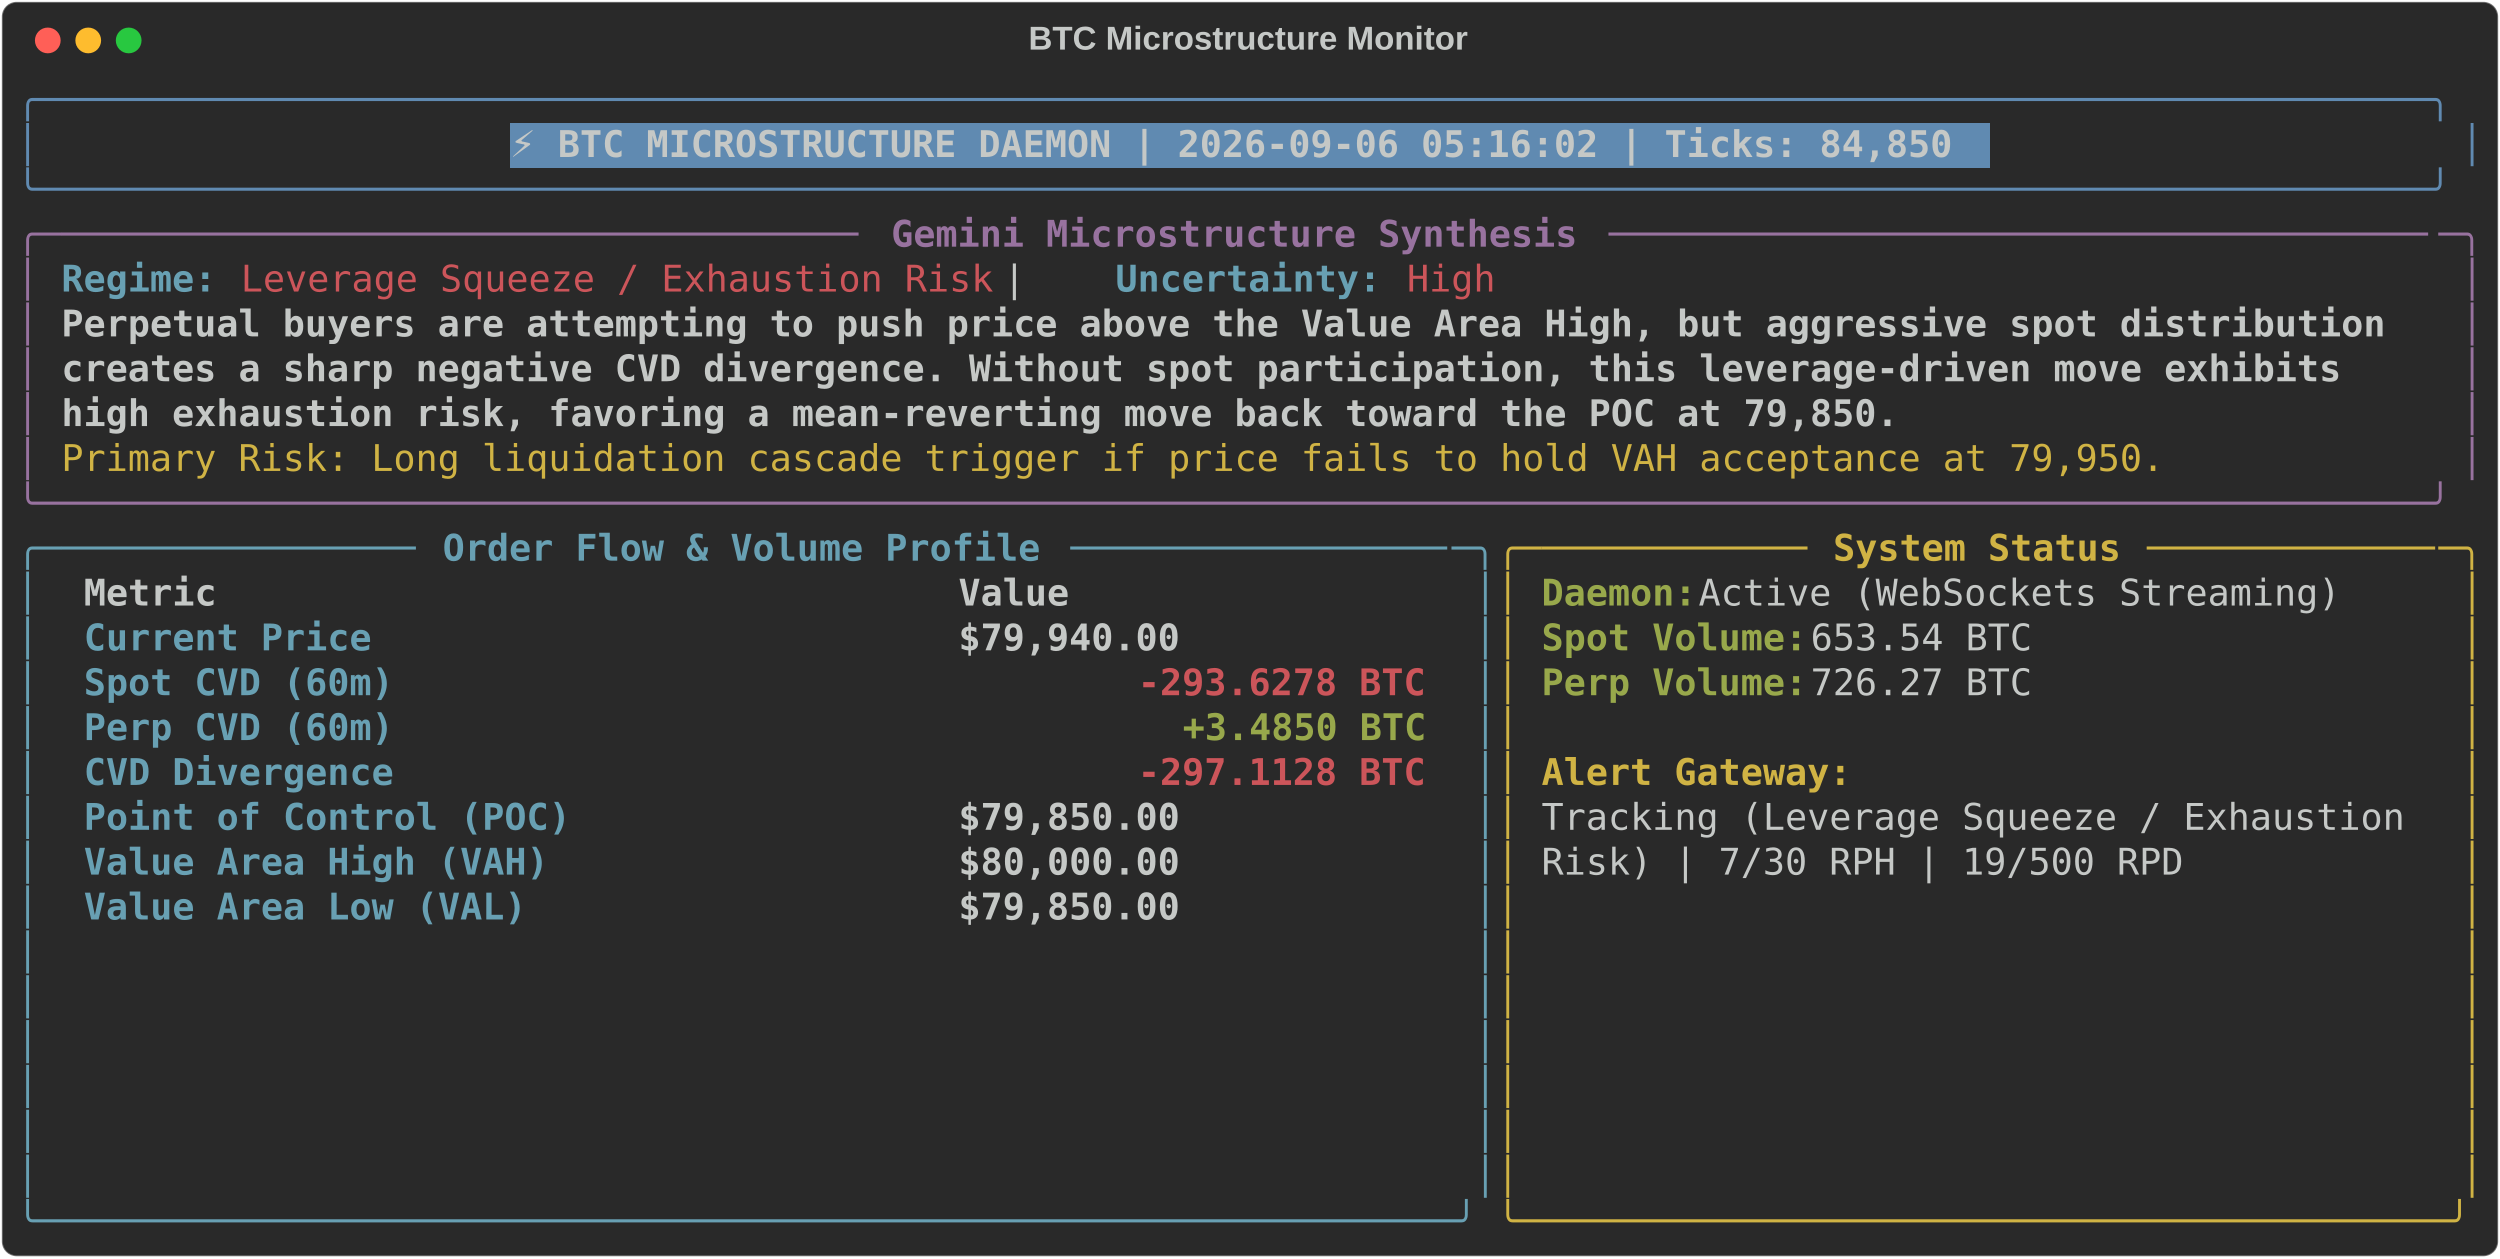
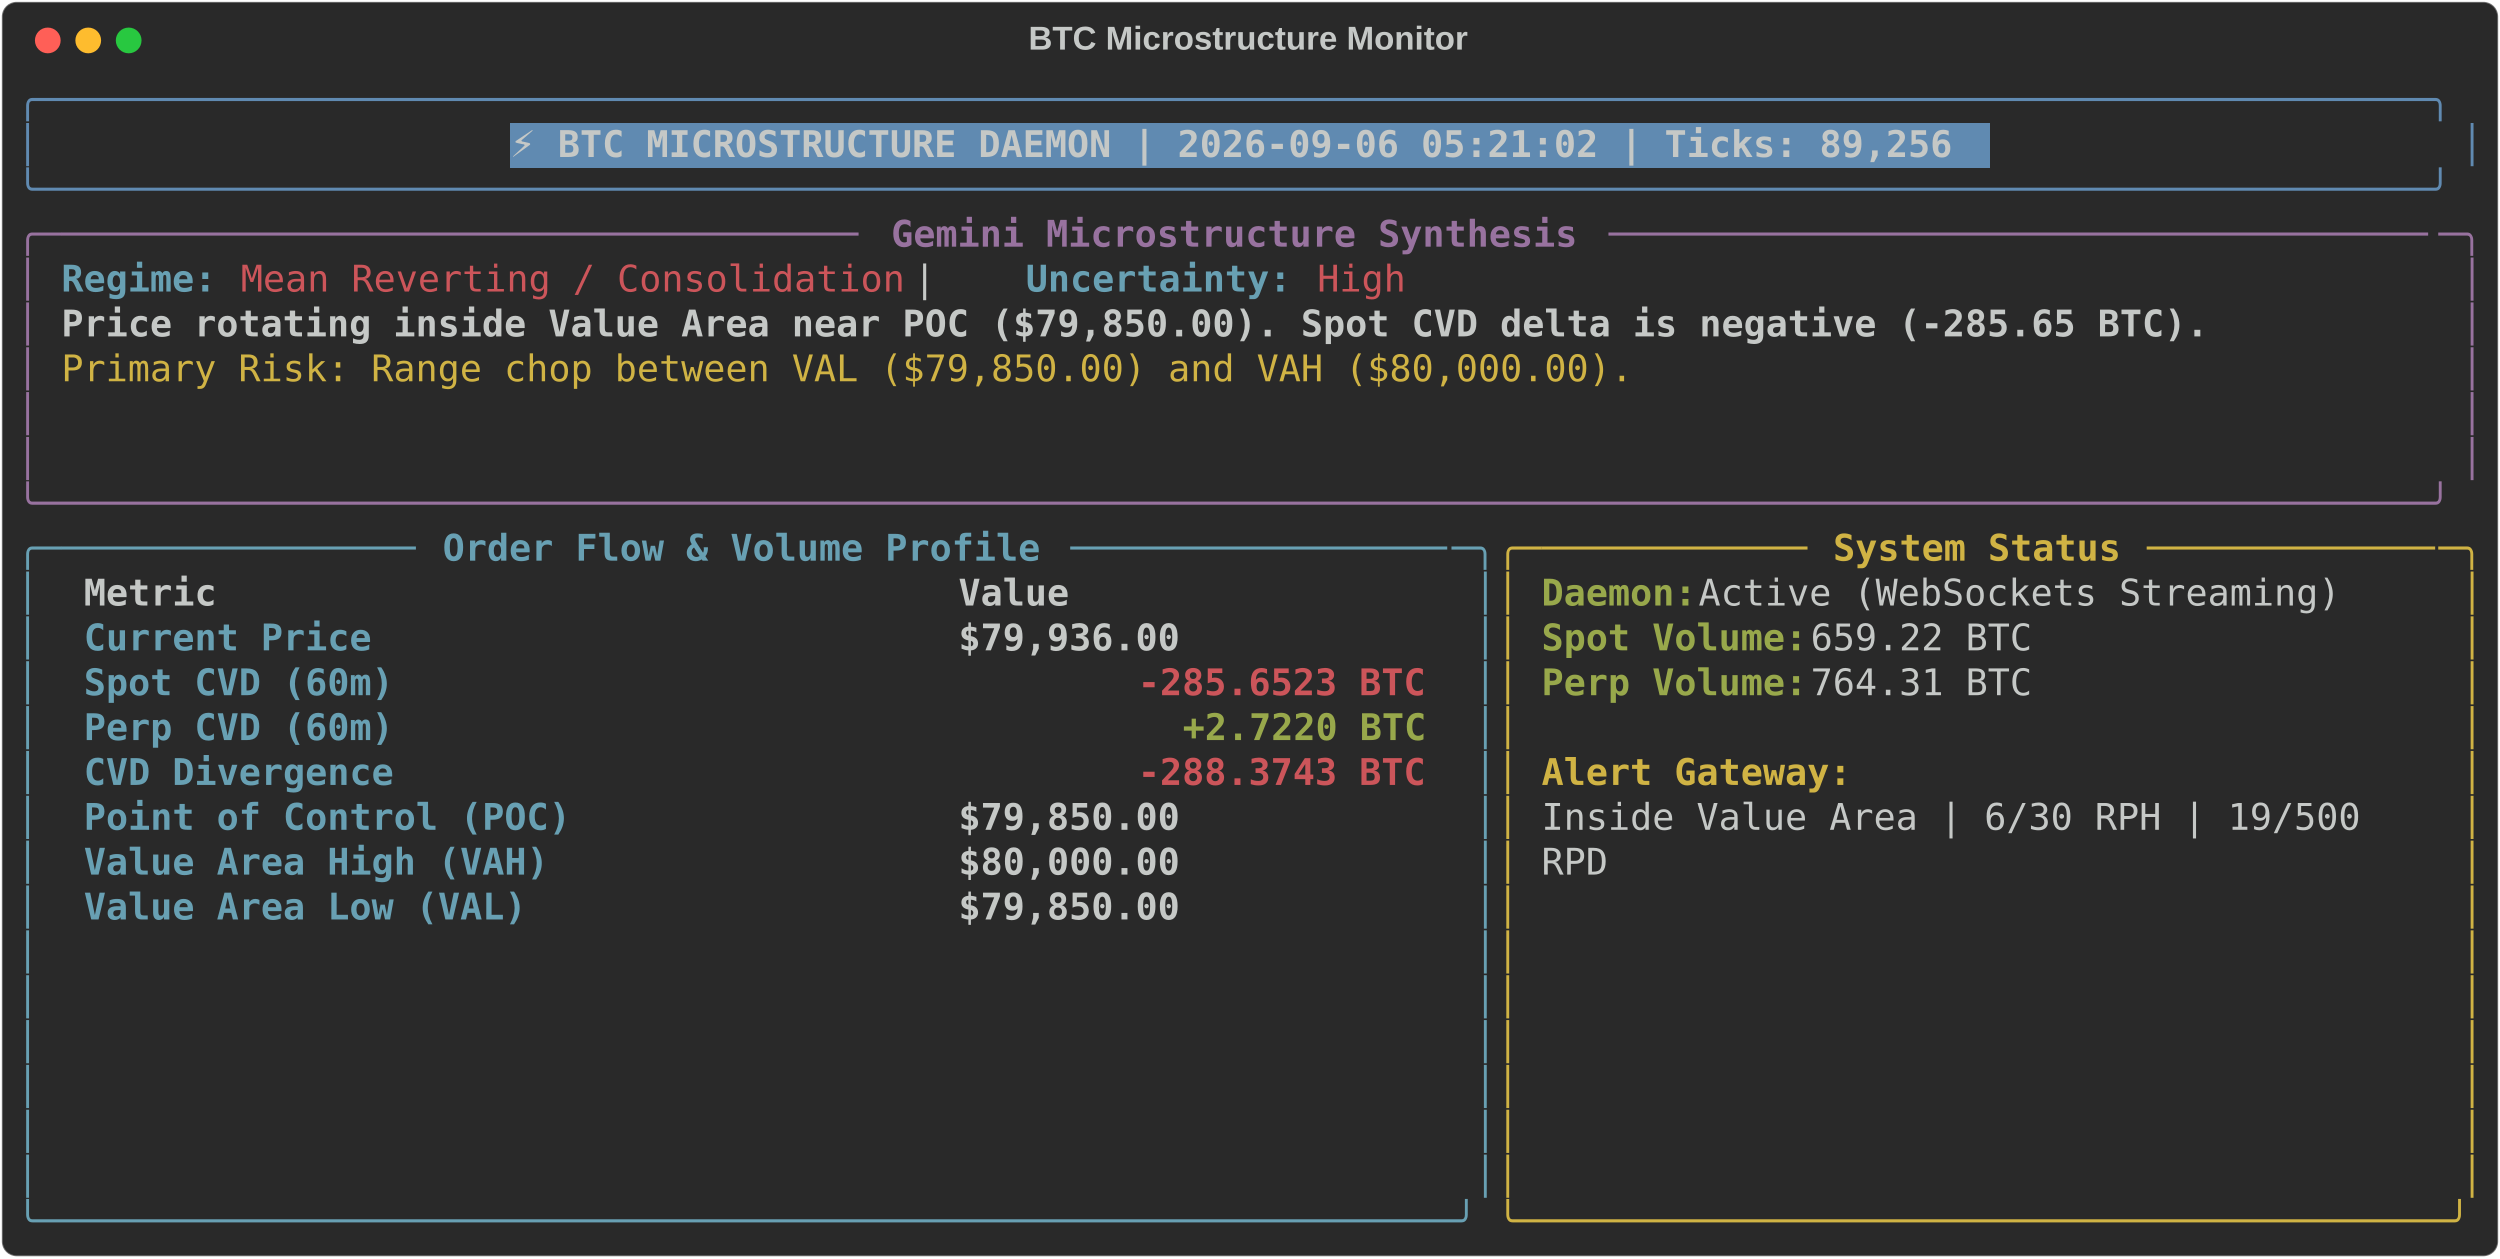
<svg xmlns="http://www.w3.org/2000/svg" class="rich-terminal" viewBox="0 0 1360 684.4">
  <style>

    @font-face {
        font-family: "Fira Code";
        src: local("FiraCode-Regular"),
                url("https://cdnjs.cloudflare.com/ajax/libs/firacode/6.2.0/woff2/FiraCode-Regular.woff2") format("woff2"),
                url("https://cdnjs.cloudflare.com/ajax/libs/firacode/6.2.0/woff/FiraCode-Regular.woff") format("woff");
        font-style: normal;
        font-weight: 400;
    }
    @font-face {
        font-family: "Fira Code";
        src: local("FiraCode-Bold"),
                url("https://cdnjs.cloudflare.com/ajax/libs/firacode/6.2.0/woff2/FiraCode-Bold.woff2") format("woff2"),
                url("https://cdnjs.cloudflare.com/ajax/libs/firacode/6.2.0/woff/FiraCode-Bold.woff") format("woff");
        font-style: bold;
        font-weight: 700;
    }

-     .terminal-1605157577-matrix {
+     .terminal-1088901916-matrix {
        font-family: Fira Code, monospace;
        font-size: 20px;
        line-height: 24.4px;
        font-variant-east-asian: full-width;
    }

-     .terminal-1605157577-title {
+     .terminal-1088901916-title {
        font-size: 18px;
        font-weight: bold;
        font-family: arial;
    }

-     .terminal-1605157577-r1 { fill: #608ab1 }
- .terminal-1605157577-r2 { fill: #c5c8c6 }
- .terminal-1605157577-r3 { fill: #c5c8c6;font-weight: bold }
- .terminal-1605157577-r4 { fill: #98729f }
- .terminal-1605157577-r5 { fill: #98729f;font-weight: bold }
- .terminal-1605157577-r6 { fill: #68a0b3;font-weight: bold }
- .terminal-1605157577-r7 { fill: #cc555a }
- .terminal-1605157577-r8 { fill: #d0b344 }
- .terminal-1605157577-r9 { fill: #68a0b3 }
- .terminal-1605157577-r10 { fill: #d0b344;font-weight: bold }
- .terminal-1605157577-r11 { fill: #98a84b;font-weight: bold }
- .terminal-1605157577-r12 { fill: #cc555a;font-weight: bold }
+     .terminal-1088901916-r1 { fill: #608ab1 }
+ .terminal-1088901916-r2 { fill: #c5c8c6 }
+ .terminal-1088901916-r3 { fill: #c5c8c6;font-weight: bold }
+ .terminal-1088901916-r4 { fill: #98729f }
+ .terminal-1088901916-r5 { fill: #98729f;font-weight: bold }
+ .terminal-1088901916-r6 { fill: #68a0b3;font-weight: bold }
+ .terminal-1088901916-r7 { fill: #cc555a }
+ .terminal-1088901916-r8 { fill: #d0b344 }
+ .terminal-1088901916-r9 { fill: #68a0b3 }
+ .terminal-1088901916-r10 { fill: #d0b344;font-weight: bold }
+ .terminal-1088901916-r11 { fill: #98a84b;font-weight: bold }
+ .terminal-1088901916-r12 { fill: #cc555a;font-weight: bold }
    </style>
  <defs>
-     <clipPath id="terminal-1605157577-clip-terminal">
+     <clipPath id="terminal-1088901916-clip-terminal">
      <rect x="0" y="0" width="1341.0" height="633.4" />
    </clipPath>
-     <clipPath id="terminal-1605157577-line-0">
+     <clipPath id="terminal-1088901916-line-0">
      <rect x="0" y="1.5" width="1342" height="24.65" />
    </clipPath>
-     <clipPath id="terminal-1605157577-line-1">
+     <clipPath id="terminal-1088901916-line-1">
      <rect x="0" y="25.9" width="1342" height="24.65" />
    </clipPath>
-     <clipPath id="terminal-1605157577-line-2">
+     <clipPath id="terminal-1088901916-line-2">
      <rect x="0" y="50.3" width="1342" height="24.65" />
    </clipPath>
-     <clipPath id="terminal-1605157577-line-3">
+     <clipPath id="terminal-1088901916-line-3">
      <rect x="0" y="74.7" width="1342" height="24.65" />
    </clipPath>
-     <clipPath id="terminal-1605157577-line-4">
+     <clipPath id="terminal-1088901916-line-4">
      <rect x="0" y="99.1" width="1342" height="24.65" />
    </clipPath>
-     <clipPath id="terminal-1605157577-line-5">
+     <clipPath id="terminal-1088901916-line-5">
      <rect x="0" y="123.5" width="1342" height="24.65" />
    </clipPath>
-     <clipPath id="terminal-1605157577-line-6">
+     <clipPath id="terminal-1088901916-line-6">
      <rect x="0" y="147.9" width="1342" height="24.65" />
    </clipPath>
-     <clipPath id="terminal-1605157577-line-7">
+     <clipPath id="terminal-1088901916-line-7">
      <rect x="0" y="172.3" width="1342" height="24.65" />
    </clipPath>
-     <clipPath id="terminal-1605157577-line-8">
+     <clipPath id="terminal-1088901916-line-8">
      <rect x="0" y="196.7" width="1342" height="24.65" />
    </clipPath>
-     <clipPath id="terminal-1605157577-line-9">
+     <clipPath id="terminal-1088901916-line-9">
      <rect x="0" y="221.1" width="1342" height="24.65" />
    </clipPath>
-     <clipPath id="terminal-1605157577-line-10">
+     <clipPath id="terminal-1088901916-line-10">
      <rect x="0" y="245.5" width="1342" height="24.65" />
    </clipPath>
-     <clipPath id="terminal-1605157577-line-11">
+     <clipPath id="terminal-1088901916-line-11">
      <rect x="0" y="269.9" width="1342" height="24.65" />
    </clipPath>
-     <clipPath id="terminal-1605157577-line-12">
+     <clipPath id="terminal-1088901916-line-12">
      <rect x="0" y="294.3" width="1342" height="24.65" />
    </clipPath>
-     <clipPath id="terminal-1605157577-line-13">
+     <clipPath id="terminal-1088901916-line-13">
      <rect x="0" y="318.7" width="1342" height="24.65" />
    </clipPath>
-     <clipPath id="terminal-1605157577-line-14">
+     <clipPath id="terminal-1088901916-line-14">
      <rect x="0" y="343.1" width="1342" height="24.65" />
    </clipPath>
-     <clipPath id="terminal-1605157577-line-15">
+     <clipPath id="terminal-1088901916-line-15">
      <rect x="0" y="367.5" width="1342" height="24.65" />
    </clipPath>
-     <clipPath id="terminal-1605157577-line-16">
+     <clipPath id="terminal-1088901916-line-16">
      <rect x="0" y="391.9" width="1342" height="24.65" />
    </clipPath>
-     <clipPath id="terminal-1605157577-line-17">
+     <clipPath id="terminal-1088901916-line-17">
      <rect x="0" y="416.3" width="1342" height="24.65" />
    </clipPath>
-     <clipPath id="terminal-1605157577-line-18">
+     <clipPath id="terminal-1088901916-line-18">
      <rect x="0" y="440.7" width="1342" height="24.65" />
    </clipPath>
-     <clipPath id="terminal-1605157577-line-19">
+     <clipPath id="terminal-1088901916-line-19">
      <rect x="0" y="465.1" width="1342" height="24.65" />
    </clipPath>
-     <clipPath id="terminal-1605157577-line-20">
+     <clipPath id="terminal-1088901916-line-20">
      <rect x="0" y="489.5" width="1342" height="24.65" />
    </clipPath>
-     <clipPath id="terminal-1605157577-line-21">
+     <clipPath id="terminal-1088901916-line-21">
      <rect x="0" y="513.9" width="1342" height="24.65" />
    </clipPath>
-     <clipPath id="terminal-1605157577-line-22">
+     <clipPath id="terminal-1088901916-line-22">
      <rect x="0" y="538.3" width="1342" height="24.65" />
    </clipPath>
-     <clipPath id="terminal-1605157577-line-23">
+     <clipPath id="terminal-1088901916-line-23">
      <rect x="0" y="562.7" width="1342" height="24.65" />
    </clipPath>
-     <clipPath id="terminal-1605157577-line-24">
+     <clipPath id="terminal-1088901916-line-24">
      <rect x="0" y="587.1" width="1342" height="24.65" />
    </clipPath>
  </defs>
  <rect fill="#292929" stroke="rgba(255,255,255,0.35)" stroke-width="1" x="1" y="1" width="1358" height="682.4" rx="8" />
-   <text class="terminal-1605157577-title" fill="#c5c8c6" text-anchor="middle" x="679" y="27">BTC Microstructure Monitor</text>
+   <text class="terminal-1088901916-title" fill="#c5c8c6" text-anchor="middle" x="679" y="27">BTC Microstructure Monitor</text>
  <g transform="translate(26,22)">
    <circle cx="0" cy="0" r="7" fill="#ff5f57" />
    <circle cx="22" cy="0" r="7" fill="#febc2e" />
    <circle cx="44" cy="0" r="7" fill="#28c840" />
  </g>
-   <g transform="translate(9, 41)" clip-path="url(#terminal-1605157577-clip-terminal)">
+   <g transform="translate(9, 41)" clip-path="url(#terminal-1088901916-clip-terminal)">
    <rect fill="#608ab1" x="268.4" y="25.9" width="805.2" height="24.65" shape-rendering="crispEdges" />
-     <g class="terminal-1605157577-matrix">
-       <text class="terminal-1605157577-r1" x="0" y="20" textLength="1342" clip-path="url(#terminal-1605157577-line-0)">╭────────────────────────────────────────────────────────────────────────────────────────────────────────────╮</text>
-       <text class="terminal-1605157577-r2" x="1342" y="20" textLength="12.2" clip-path="url(#terminal-1605157577-line-0)">
- </text>
-       <text class="terminal-1605157577-r1" x="0" y="44.4" textLength="12.2" clip-path="url(#terminal-1605157577-line-1)">│</text>
-       <text class="terminal-1605157577-r3" x="268.4" y="44.4" textLength="793" clip-path="url(#terminal-1605157577-line-1)">⚡ BTC MICROSTRUCTURE DAEMON | 2026-09-06 05:16:02 | Ticks: 84,850</text>
-       <text class="terminal-1605157577-r1" x="1329.8" y="44.4" textLength="12.2" clip-path="url(#terminal-1605157577-line-1)">│</text>
-       <text class="terminal-1605157577-r2" x="1342" y="44.4" textLength="12.2" clip-path="url(#terminal-1605157577-line-1)">
- </text>
-       <text class="terminal-1605157577-r1" x="0" y="68.8" textLength="1342" clip-path="url(#terminal-1605157577-line-2)">╰────────────────────────────────────────────────────────────────────────────────────────────────────────────╯</text>
-       <text class="terminal-1605157577-r2" x="1342" y="68.8" textLength="12.2" clip-path="url(#terminal-1605157577-line-2)">
- </text>
-       <text class="terminal-1605157577-r4" x="0" y="93.2" textLength="24.4" clip-path="url(#terminal-1605157577-line-3)">╭─</text>
-       <text class="terminal-1605157577-r4" x="24.4" y="93.2" textLength="439.2" clip-path="url(#terminal-1605157577-line-3)">────────────────────────────────────</text>
-       <text class="terminal-1605157577-r5" x="475.8" y="93.2" textLength="378.2" clip-path="url(#terminal-1605157577-line-3)">Gemini Microstructure Synthesis</text>
-       <text class="terminal-1605157577-r4" x="866.2" y="93.2" textLength="451.4" clip-path="url(#terminal-1605157577-line-3)">─────────────────────────────────────</text>
-       <text class="terminal-1605157577-r4" x="1317.6" y="93.2" textLength="24.4" clip-path="url(#terminal-1605157577-line-3)">─╮</text>
-       <text class="terminal-1605157577-r2" x="1342" y="93.2" textLength="12.2" clip-path="url(#terminal-1605157577-line-3)">
- </text>
-       <text class="terminal-1605157577-r4" x="0" y="117.6" textLength="12.2" clip-path="url(#terminal-1605157577-line-4)">│</text>
-       <text class="terminal-1605157577-r6" x="24.4" y="117.6" textLength="85.4" clip-path="url(#terminal-1605157577-line-4)">Regime:</text>
-       <text class="terminal-1605157577-r7" x="122" y="117.6" textLength="414.8" clip-path="url(#terminal-1605157577-line-4)">Leverage Squeeze / Exhaustion Risk</text>
-       <text class="terminal-1605157577-r2" x="536.8" y="117.6" textLength="61" clip-path="url(#terminal-1605157577-line-4)">  |  </text>
-       <text class="terminal-1605157577-r6" x="597.8" y="117.6" textLength="146.4" clip-path="url(#terminal-1605157577-line-4)">Uncertainty:</text>
-       <text class="terminal-1605157577-r7" x="756.4" y="117.6" textLength="48.8" clip-path="url(#terminal-1605157577-line-4)">High</text>
-       <text class="terminal-1605157577-r4" x="1329.8" y="117.6" textLength="12.2" clip-path="url(#terminal-1605157577-line-4)">│</text>
-       <text class="terminal-1605157577-r2" x="1342" y="117.6" textLength="12.2" clip-path="url(#terminal-1605157577-line-4)">
- </text>
-       <text class="terminal-1605157577-r4" x="0" y="142" textLength="12.2" clip-path="url(#terminal-1605157577-line-5)">│</text>
-       <text class="terminal-1605157577-r3" x="24.4" y="142" textLength="1293.2" clip-path="url(#terminal-1605157577-line-5)">Perpetual buyers are attempting to push price above the Value Area High, but aggressive spot distribution </text>
-       <text class="terminal-1605157577-r4" x="1329.8" y="142" textLength="12.2" clip-path="url(#terminal-1605157577-line-5)">│</text>
-       <text class="terminal-1605157577-r2" x="1342" y="142" textLength="12.2" clip-path="url(#terminal-1605157577-line-5)">
- </text>
-       <text class="terminal-1605157577-r4" x="0" y="166.4" textLength="12.2" clip-path="url(#terminal-1605157577-line-6)">│</text>
-       <text class="terminal-1605157577-r3" x="24.4" y="166.4" textLength="1268.8" clip-path="url(#terminal-1605157577-line-6)">creates a sharp negative CVD divergence. Without spot participation, this leverage-driven move exhibits </text>
-       <text class="terminal-1605157577-r4" x="1329.8" y="166.4" textLength="12.2" clip-path="url(#terminal-1605157577-line-6)">│</text>
-       <text class="terminal-1605157577-r2" x="1342" y="166.4" textLength="12.2" clip-path="url(#terminal-1605157577-line-6)">
- </text>
-       <text class="terminal-1605157577-r4" x="0" y="190.8" textLength="12.2" clip-path="url(#terminal-1605157577-line-7)">│</text>
-       <text class="terminal-1605157577-r3" x="24.4" y="190.8" textLength="1012.6" clip-path="url(#terminal-1605157577-line-7)">high exhaustion risk, favoring a mean-reverting move back toward the POC at 79,850.</text>
-       <text class="terminal-1605157577-r4" x="1329.8" y="190.8" textLength="12.2" clip-path="url(#terminal-1605157577-line-7)">│</text>
-       <text class="terminal-1605157577-r2" x="1342" y="190.8" textLength="12.2" clip-path="url(#terminal-1605157577-line-7)">
- </text>
-       <text class="terminal-1605157577-r4" x="0" y="215.2" textLength="12.2" clip-path="url(#terminal-1605157577-line-8)">│</text>
-       <text class="terminal-1605157577-r8" x="24.4" y="215.2" textLength="1159" clip-path="url(#terminal-1605157577-line-8)">Primary Risk: Long liquidation cascade trigger if price fails to hold VAH acceptance at 79,950.</text>
-       <text class="terminal-1605157577-r4" x="1329.8" y="215.2" textLength="12.2" clip-path="url(#terminal-1605157577-line-8)">│</text>
-       <text class="terminal-1605157577-r2" x="1342" y="215.2" textLength="12.2" clip-path="url(#terminal-1605157577-line-8)">
- </text>
-       <text class="terminal-1605157577-r4" x="0" y="239.6" textLength="1342" clip-path="url(#terminal-1605157577-line-9)">╰────────────────────────────────────────────────────────────────────────────────────────────────────────────╯</text>
-       <text class="terminal-1605157577-r2" x="1342" y="239.6" textLength="12.2" clip-path="url(#terminal-1605157577-line-9)">
- </text>
-       <text class="terminal-1605157577-r9" x="0" y="264" textLength="24.4" clip-path="url(#terminal-1605157577-line-10)">╭─</text>
-       <text class="terminal-1605157577-r9" x="24.4" y="264" textLength="195.2" clip-path="url(#terminal-1605157577-line-10)">────────────────</text>
-       <text class="terminal-1605157577-r6" x="231.8" y="264" textLength="329.4" clip-path="url(#terminal-1605157577-line-10)">Order Flow &amp; Volume Profile</text>
-       <text class="terminal-1605157577-r9" x="573.4" y="264" textLength="207.4" clip-path="url(#terminal-1605157577-line-10)">─────────────────</text>
-       <text class="terminal-1605157577-r9" x="780.8" y="264" textLength="24.4" clip-path="url(#terminal-1605157577-line-10)">─╮</text>
-       <text class="terminal-1605157577-r8" x="805.2" y="264" textLength="24.4" clip-path="url(#terminal-1605157577-line-10)">╭─</text>
-       <text class="terminal-1605157577-r8" x="829.6" y="264" textLength="146.4" clip-path="url(#terminal-1605157577-line-10)">────────────</text>
-       <text class="terminal-1605157577-r10" x="988.2" y="264" textLength="158.6" clip-path="url(#terminal-1605157577-line-10)">System Status</text>
-       <text class="terminal-1605157577-r8" x="1159" y="264" textLength="158.6" clip-path="url(#terminal-1605157577-line-10)">─────────────</text>
-       <text class="terminal-1605157577-r8" x="1317.6" y="264" textLength="24.4" clip-path="url(#terminal-1605157577-line-10)">─╮</text>
-       <text class="terminal-1605157577-r2" x="1342" y="264" textLength="12.2" clip-path="url(#terminal-1605157577-line-10)">
- </text>
-       <text class="terminal-1605157577-r9" x="0" y="288.4" textLength="12.2" clip-path="url(#terminal-1605157577-line-11)">│</text>
-       <text class="terminal-1605157577-r3" x="36.6" y="288.4" textLength="451.4" clip-path="url(#terminal-1605157577-line-11)">Metric                               </text>
-       <text class="terminal-1605157577-r3" x="512.4" y="288.4" textLength="256.2" clip-path="url(#terminal-1605157577-line-11)">                Value</text>
-       <text class="terminal-1605157577-r9" x="793" y="288.4" textLength="12.2" clip-path="url(#terminal-1605157577-line-11)">│</text>
-       <text class="terminal-1605157577-r8" x="805.2" y="288.4" textLength="12.2" clip-path="url(#terminal-1605157577-line-11)">│</text>
-       <text class="terminal-1605157577-r11" x="829.6" y="288.4" textLength="85.4" clip-path="url(#terminal-1605157577-line-11)">Daemon:</text>
-       <text class="terminal-1605157577-r2" x="915" y="288.4" textLength="366" clip-path="url(#terminal-1605157577-line-11)"> Active (WebSockets Streaming)</text>
-       <text class="terminal-1605157577-r8" x="1329.8" y="288.4" textLength="12.2" clip-path="url(#terminal-1605157577-line-11)">│</text>
-       <text class="terminal-1605157577-r2" x="1342" y="288.4" textLength="12.2" clip-path="url(#terminal-1605157577-line-11)">
- </text>
-       <text class="terminal-1605157577-r9" x="0" y="312.8" textLength="12.2" clip-path="url(#terminal-1605157577-line-12)">│</text>
-       <text class="terminal-1605157577-r6" x="36.6" y="312.8" textLength="451.4" clip-path="url(#terminal-1605157577-line-12)">Current Price                        </text>
-       <text class="terminal-1605157577-r3" x="512.4" y="312.8" textLength="256.2" clip-path="url(#terminal-1605157577-line-12)">           $79,940.00</text>
-       <text class="terminal-1605157577-r9" x="793" y="312.8" textLength="12.2" clip-path="url(#terminal-1605157577-line-12)">│</text>
-       <text class="terminal-1605157577-r8" x="805.2" y="312.8" textLength="12.2" clip-path="url(#terminal-1605157577-line-12)">│</text>
-       <text class="terminal-1605157577-r11" x="829.6" y="312.8" textLength="146.4" clip-path="url(#terminal-1605157577-line-12)">Spot Volume:</text>
-       <text class="terminal-1605157577-r2" x="976" y="312.8" textLength="134.2" clip-path="url(#terminal-1605157577-line-12)"> 653.54 BTC</text>
-       <text class="terminal-1605157577-r8" x="1329.8" y="312.8" textLength="12.2" clip-path="url(#terminal-1605157577-line-12)">│</text>
-       <text class="terminal-1605157577-r2" x="1342" y="312.8" textLength="12.2" clip-path="url(#terminal-1605157577-line-12)">
- </text>
-       <text class="terminal-1605157577-r9" x="0" y="337.2" textLength="12.2" clip-path="url(#terminal-1605157577-line-13)">│</text>
-       <text class="terminal-1605157577-r6" x="36.6" y="337.2" textLength="451.4" clip-path="url(#terminal-1605157577-line-13)">Spot CVD (60m)                       </text>
-       <text class="terminal-1605157577-r12" x="610" y="337.2" textLength="158.6" clip-path="url(#terminal-1605157577-line-13)">-293.6278 BTC</text>
-       <text class="terminal-1605157577-r9" x="793" y="337.2" textLength="12.2" clip-path="url(#terminal-1605157577-line-13)">│</text>
-       <text class="terminal-1605157577-r8" x="805.2" y="337.2" textLength="12.2" clip-path="url(#terminal-1605157577-line-13)">│</text>
-       <text class="terminal-1605157577-r11" x="829.6" y="337.2" textLength="146.4" clip-path="url(#terminal-1605157577-line-13)">Perp Volume:</text>
-       <text class="terminal-1605157577-r2" x="976" y="337.2" textLength="134.2" clip-path="url(#terminal-1605157577-line-13)"> 726.27 BTC</text>
-       <text class="terminal-1605157577-r8" x="1329.8" y="337.2" textLength="12.2" clip-path="url(#terminal-1605157577-line-13)">│</text>
-       <text class="terminal-1605157577-r2" x="1342" y="337.2" textLength="12.2" clip-path="url(#terminal-1605157577-line-13)">
- </text>
-       <text class="terminal-1605157577-r9" x="0" y="361.6" textLength="12.2" clip-path="url(#terminal-1605157577-line-14)">│</text>
-       <text class="terminal-1605157577-r6" x="36.6" y="361.6" textLength="451.4" clip-path="url(#terminal-1605157577-line-14)">Perp CVD (60m)                       </text>
-       <text class="terminal-1605157577-r11" x="634.4" y="361.6" textLength="134.2" clip-path="url(#terminal-1605157577-line-14)">+3.4850 BTC</text>
-       <text class="terminal-1605157577-r9" x="793" y="361.6" textLength="12.2" clip-path="url(#terminal-1605157577-line-14)">│</text>
-       <text class="terminal-1605157577-r8" x="805.2" y="361.6" textLength="12.2" clip-path="url(#terminal-1605157577-line-14)">│</text>
-       <text class="terminal-1605157577-r8" x="1329.8" y="361.6" textLength="12.2" clip-path="url(#terminal-1605157577-line-14)">│</text>
-       <text class="terminal-1605157577-r2" x="1342" y="361.6" textLength="12.2" clip-path="url(#terminal-1605157577-line-14)">
- </text>
-       <text class="terminal-1605157577-r9" x="0" y="386" textLength="12.2" clip-path="url(#terminal-1605157577-line-15)">│</text>
-       <text class="terminal-1605157577-r6" x="36.6" y="386" textLength="451.4" clip-path="url(#terminal-1605157577-line-15)">CVD Divergence                       </text>
-       <text class="terminal-1605157577-r12" x="610" y="386" textLength="158.6" clip-path="url(#terminal-1605157577-line-15)">-297.1128 BTC</text>
-       <text class="terminal-1605157577-r9" x="793" y="386" textLength="12.2" clip-path="url(#terminal-1605157577-line-15)">│</text>
-       <text class="terminal-1605157577-r8" x="805.2" y="386" textLength="12.2" clip-path="url(#terminal-1605157577-line-15)">│</text>
-       <text class="terminal-1605157577-r10" x="829.6" y="386" textLength="170.8" clip-path="url(#terminal-1605157577-line-15)">Alert Gateway:</text>
-       <text class="terminal-1605157577-r8" x="1329.8" y="386" textLength="12.2" clip-path="url(#terminal-1605157577-line-15)">│</text>
-       <text class="terminal-1605157577-r2" x="1342" y="386" textLength="12.2" clip-path="url(#terminal-1605157577-line-15)">
- </text>
-       <text class="terminal-1605157577-r9" x="0" y="410.4" textLength="12.2" clip-path="url(#terminal-1605157577-line-16)">│</text>
-       <text class="terminal-1605157577-r6" x="36.6" y="410.4" textLength="451.4" clip-path="url(#terminal-1605157577-line-16)">Point of Control (POC)               </text>
-       <text class="terminal-1605157577-r3" x="512.4" y="410.4" textLength="256.2" clip-path="url(#terminal-1605157577-line-16)">           $79,850.00</text>
-       <text class="terminal-1605157577-r9" x="793" y="410.4" textLength="12.2" clip-path="url(#terminal-1605157577-line-16)">│</text>
-       <text class="terminal-1605157577-r8" x="805.2" y="410.4" textLength="12.2" clip-path="url(#terminal-1605157577-line-16)">│</text>
-       <text class="terminal-1605157577-r2" x="829.6" y="410.4" textLength="488" clip-path="url(#terminal-1605157577-line-16)">Tracking (Leverage Squeeze / Exhaustion </text>
-       <text class="terminal-1605157577-r8" x="1329.8" y="410.4" textLength="12.2" clip-path="url(#terminal-1605157577-line-16)">│</text>
-       <text class="terminal-1605157577-r2" x="1342" y="410.4" textLength="12.2" clip-path="url(#terminal-1605157577-line-16)">
- </text>
-       <text class="terminal-1605157577-r9" x="0" y="434.8" textLength="12.2" clip-path="url(#terminal-1605157577-line-17)">│</text>
-       <text class="terminal-1605157577-r6" x="36.6" y="434.8" textLength="451.4" clip-path="url(#terminal-1605157577-line-17)">Value Area High (VAH)                </text>
-       <text class="terminal-1605157577-r3" x="512.4" y="434.8" textLength="256.2" clip-path="url(#terminal-1605157577-line-17)">           $80,000.00</text>
-       <text class="terminal-1605157577-r9" x="793" y="434.8" textLength="12.2" clip-path="url(#terminal-1605157577-line-17)">│</text>
-       <text class="terminal-1605157577-r8" x="805.2" y="434.8" textLength="12.2" clip-path="url(#terminal-1605157577-line-17)">│</text>
-       <text class="terminal-1605157577-r2" x="829.6" y="434.8" textLength="353.8" clip-path="url(#terminal-1605157577-line-17)">Risk) | 7/30 RPH | 19/500 RPD</text>
-       <text class="terminal-1605157577-r8" x="1329.8" y="434.8" textLength="12.2" clip-path="url(#terminal-1605157577-line-17)">│</text>
-       <text class="terminal-1605157577-r2" x="1342" y="434.8" textLength="12.2" clip-path="url(#terminal-1605157577-line-17)">
- </text>
-       <text class="terminal-1605157577-r9" x="0" y="459.2" textLength="12.2" clip-path="url(#terminal-1605157577-line-18)">│</text>
-       <text class="terminal-1605157577-r6" x="36.6" y="459.2" textLength="451.4" clip-path="url(#terminal-1605157577-line-18)">Value Area Low (VAL)                 </text>
-       <text class="terminal-1605157577-r3" x="512.4" y="459.2" textLength="256.2" clip-path="url(#terminal-1605157577-line-18)">           $79,850.00</text>
-       <text class="terminal-1605157577-r9" x="793" y="459.2" textLength="12.2" clip-path="url(#terminal-1605157577-line-18)">│</text>
-       <text class="terminal-1605157577-r8" x="805.2" y="459.2" textLength="12.2" clip-path="url(#terminal-1605157577-line-18)">│</text>
-       <text class="terminal-1605157577-r8" x="1329.8" y="459.2" textLength="12.2" clip-path="url(#terminal-1605157577-line-18)">│</text>
-       <text class="terminal-1605157577-r2" x="1342" y="459.2" textLength="12.2" clip-path="url(#terminal-1605157577-line-18)">
- </text>
-       <text class="terminal-1605157577-r9" x="0" y="483.6" textLength="12.2" clip-path="url(#terminal-1605157577-line-19)">│</text>
-       <text class="terminal-1605157577-r9" x="793" y="483.6" textLength="12.2" clip-path="url(#terminal-1605157577-line-19)">│</text>
-       <text class="terminal-1605157577-r8" x="805.2" y="483.6" textLength="12.2" clip-path="url(#terminal-1605157577-line-19)">│</text>
-       <text class="terminal-1605157577-r8" x="1329.8" y="483.6" textLength="12.2" clip-path="url(#terminal-1605157577-line-19)">│</text>
-       <text class="terminal-1605157577-r2" x="1342" y="483.6" textLength="12.2" clip-path="url(#terminal-1605157577-line-19)">
- </text>
-       <text class="terminal-1605157577-r9" x="0" y="508" textLength="12.2" clip-path="url(#terminal-1605157577-line-20)">│</text>
-       <text class="terminal-1605157577-r9" x="793" y="508" textLength="12.2" clip-path="url(#terminal-1605157577-line-20)">│</text>
-       <text class="terminal-1605157577-r8" x="805.2" y="508" textLength="12.2" clip-path="url(#terminal-1605157577-line-20)">│</text>
-       <text class="terminal-1605157577-r8" x="1329.8" y="508" textLength="12.2" clip-path="url(#terminal-1605157577-line-20)">│</text>
-       <text class="terminal-1605157577-r2" x="1342" y="508" textLength="12.2" clip-path="url(#terminal-1605157577-line-20)">
- </text>
-       <text class="terminal-1605157577-r9" x="0" y="532.4" textLength="12.2" clip-path="url(#terminal-1605157577-line-21)">│</text>
-       <text class="terminal-1605157577-r9" x="793" y="532.4" textLength="12.2" clip-path="url(#terminal-1605157577-line-21)">│</text>
-       <text class="terminal-1605157577-r8" x="805.2" y="532.4" textLength="12.2" clip-path="url(#terminal-1605157577-line-21)">│</text>
-       <text class="terminal-1605157577-r8" x="1329.8" y="532.4" textLength="12.2" clip-path="url(#terminal-1605157577-line-21)">│</text>
-       <text class="terminal-1605157577-r2" x="1342" y="532.4" textLength="12.2" clip-path="url(#terminal-1605157577-line-21)">
- </text>
-       <text class="terminal-1605157577-r9" x="0" y="556.8" textLength="12.2" clip-path="url(#terminal-1605157577-line-22)">│</text>
-       <text class="terminal-1605157577-r9" x="793" y="556.8" textLength="12.2" clip-path="url(#terminal-1605157577-line-22)">│</text>
-       <text class="terminal-1605157577-r8" x="805.2" y="556.8" textLength="12.2" clip-path="url(#terminal-1605157577-line-22)">│</text>
-       <text class="terminal-1605157577-r8" x="1329.8" y="556.8" textLength="12.2" clip-path="url(#terminal-1605157577-line-22)">│</text>
-       <text class="terminal-1605157577-r2" x="1342" y="556.8" textLength="12.2" clip-path="url(#terminal-1605157577-line-22)">
- </text>
-       <text class="terminal-1605157577-r9" x="0" y="581.2" textLength="12.2" clip-path="url(#terminal-1605157577-line-23)">│</text>
-       <text class="terminal-1605157577-r9" x="793" y="581.2" textLength="12.2" clip-path="url(#terminal-1605157577-line-23)">│</text>
-       <text class="terminal-1605157577-r8" x="805.2" y="581.2" textLength="12.2" clip-path="url(#terminal-1605157577-line-23)">│</text>
-       <text class="terminal-1605157577-r8" x="1329.8" y="581.2" textLength="12.2" clip-path="url(#terminal-1605157577-line-23)">│</text>
-       <text class="terminal-1605157577-r2" x="1342" y="581.2" textLength="12.2" clip-path="url(#terminal-1605157577-line-23)">
- </text>
-       <text class="terminal-1605157577-r9" x="0" y="605.6" textLength="12.2" clip-path="url(#terminal-1605157577-line-24)">│</text>
-       <text class="terminal-1605157577-r9" x="793" y="605.6" textLength="12.2" clip-path="url(#terminal-1605157577-line-24)">│</text>
-       <text class="terminal-1605157577-r8" x="805.2" y="605.6" textLength="12.2" clip-path="url(#terminal-1605157577-line-24)">│</text>
-       <text class="terminal-1605157577-r8" x="1329.8" y="605.6" textLength="12.2" clip-path="url(#terminal-1605157577-line-24)">│</text>
-       <text class="terminal-1605157577-r2" x="1342" y="605.6" textLength="12.2" clip-path="url(#terminal-1605157577-line-24)">
- </text>
-       <text class="terminal-1605157577-r9" x="0" y="630" textLength="805.2" clip-path="url(#terminal-1605157577-line-25)">╰────────────────────────────────────────────────────────────────╯</text>
-       <text class="terminal-1605157577-r8" x="805.2" y="630" textLength="536.8" clip-path="url(#terminal-1605157577-line-25)">╰──────────────────────────────────────────╯</text>
-       <text class="terminal-1605157577-r2" x="1342" y="630" textLength="12.2" clip-path="url(#terminal-1605157577-line-25)">
+     <g class="terminal-1088901916-matrix">
+       <text class="terminal-1088901916-r1" x="0" y="20" textLength="1342" clip-path="url(#terminal-1088901916-line-0)">╭────────────────────────────────────────────────────────────────────────────────────────────────────────────╮</text>
+       <text class="terminal-1088901916-r2" x="1342" y="20" textLength="12.2" clip-path="url(#terminal-1088901916-line-0)">
+ </text>
+       <text class="terminal-1088901916-r1" x="0" y="44.4" textLength="12.2" clip-path="url(#terminal-1088901916-line-1)">│</text>
+       <text class="terminal-1088901916-r3" x="268.4" y="44.4" textLength="793" clip-path="url(#terminal-1088901916-line-1)">⚡ BTC MICROSTRUCTURE DAEMON | 2026-09-06 05:21:02 | Ticks: 89,256</text>
+       <text class="terminal-1088901916-r1" x="1329.8" y="44.4" textLength="12.2" clip-path="url(#terminal-1088901916-line-1)">│</text>
+       <text class="terminal-1088901916-r2" x="1342" y="44.4" textLength="12.2" clip-path="url(#terminal-1088901916-line-1)">
+ </text>
+       <text class="terminal-1088901916-r1" x="0" y="68.8" textLength="1342" clip-path="url(#terminal-1088901916-line-2)">╰────────────────────────────────────────────────────────────────────────────────────────────────────────────╯</text>
+       <text class="terminal-1088901916-r2" x="1342" y="68.8" textLength="12.2" clip-path="url(#terminal-1088901916-line-2)">
+ </text>
+       <text class="terminal-1088901916-r4" x="0" y="93.2" textLength="24.4" clip-path="url(#terminal-1088901916-line-3)">╭─</text>
+       <text class="terminal-1088901916-r4" x="24.4" y="93.2" textLength="439.2" clip-path="url(#terminal-1088901916-line-3)">────────────────────────────────────</text>
+       <text class="terminal-1088901916-r5" x="475.8" y="93.2" textLength="378.2" clip-path="url(#terminal-1088901916-line-3)">Gemini Microstructure Synthesis</text>
+       <text class="terminal-1088901916-r4" x="866.2" y="93.2" textLength="451.4" clip-path="url(#terminal-1088901916-line-3)">─────────────────────────────────────</text>
+       <text class="terminal-1088901916-r4" x="1317.6" y="93.2" textLength="24.4" clip-path="url(#terminal-1088901916-line-3)">─╮</text>
+       <text class="terminal-1088901916-r2" x="1342" y="93.2" textLength="12.2" clip-path="url(#terminal-1088901916-line-3)">
+ </text>
+       <text class="terminal-1088901916-r4" x="0" y="117.6" textLength="12.2" clip-path="url(#terminal-1088901916-line-4)">│</text>
+       <text class="terminal-1088901916-r6" x="24.4" y="117.6" textLength="85.4" clip-path="url(#terminal-1088901916-line-4)">Regime:</text>
+       <text class="terminal-1088901916-r7" x="122" y="117.6" textLength="366" clip-path="url(#terminal-1088901916-line-4)">Mean Reverting / Consolidation</text>
+       <text class="terminal-1088901916-r2" x="488" y="117.6" textLength="61" clip-path="url(#terminal-1088901916-line-4)">  |  </text>
+       <text class="terminal-1088901916-r6" x="549" y="117.6" textLength="146.4" clip-path="url(#terminal-1088901916-line-4)">Uncertainty:</text>
+       <text class="terminal-1088901916-r7" x="707.6" y="117.6" textLength="48.8" clip-path="url(#terminal-1088901916-line-4)">High</text>
+       <text class="terminal-1088901916-r4" x="1329.8" y="117.6" textLength="12.2" clip-path="url(#terminal-1088901916-line-4)">│</text>
+       <text class="terminal-1088901916-r2" x="1342" y="117.6" textLength="12.2" clip-path="url(#terminal-1088901916-line-4)">
+ </text>
+       <text class="terminal-1088901916-r4" x="0" y="142" textLength="12.2" clip-path="url(#terminal-1088901916-line-5)">│</text>
+       <text class="terminal-1088901916-r3" x="24.4" y="142" textLength="1183.4" clip-path="url(#terminal-1088901916-line-5)">Price rotating inside Value Area near POC ($79,850.00). Spot CVD delta is negative (-285.65 BTC).</text>
+       <text class="terminal-1088901916-r4" x="1329.8" y="142" textLength="12.2" clip-path="url(#terminal-1088901916-line-5)">│</text>
+       <text class="terminal-1088901916-r2" x="1342" y="142" textLength="12.2" clip-path="url(#terminal-1088901916-line-5)">
+ </text>
+       <text class="terminal-1088901916-r4" x="0" y="166.4" textLength="12.2" clip-path="url(#terminal-1088901916-line-6)">│</text>
+       <text class="terminal-1088901916-r8" x="24.4" y="166.4" textLength="866.2" clip-path="url(#terminal-1088901916-line-6)">Primary Risk: Range chop between VAL ($79,850.00) and VAH ($80,000.00).</text>
+       <text class="terminal-1088901916-r4" x="1329.8" y="166.4" textLength="12.2" clip-path="url(#terminal-1088901916-line-6)">│</text>
+       <text class="terminal-1088901916-r2" x="1342" y="166.4" textLength="12.2" clip-path="url(#terminal-1088901916-line-6)">
+ </text>
+       <text class="terminal-1088901916-r4" x="0" y="190.8" textLength="12.2" clip-path="url(#terminal-1088901916-line-7)">│</text>
+       <text class="terminal-1088901916-r4" x="1329.8" y="190.8" textLength="12.2" clip-path="url(#terminal-1088901916-line-7)">│</text>
+       <text class="terminal-1088901916-r2" x="1342" y="190.8" textLength="12.2" clip-path="url(#terminal-1088901916-line-7)">
+ </text>
+       <text class="terminal-1088901916-r4" x="0" y="215.2" textLength="12.2" clip-path="url(#terminal-1088901916-line-8)">│</text>
+       <text class="terminal-1088901916-r4" x="1329.8" y="215.2" textLength="12.2" clip-path="url(#terminal-1088901916-line-8)">│</text>
+       <text class="terminal-1088901916-r2" x="1342" y="215.2" textLength="12.2" clip-path="url(#terminal-1088901916-line-8)">
+ </text>
+       <text class="terminal-1088901916-r4" x="0" y="239.6" textLength="1342" clip-path="url(#terminal-1088901916-line-9)">╰────────────────────────────────────────────────────────────────────────────────────────────────────────────╯</text>
+       <text class="terminal-1088901916-r2" x="1342" y="239.6" textLength="12.2" clip-path="url(#terminal-1088901916-line-9)">
+ </text>
+       <text class="terminal-1088901916-r9" x="0" y="264" textLength="24.4" clip-path="url(#terminal-1088901916-line-10)">╭─</text>
+       <text class="terminal-1088901916-r9" x="24.4" y="264" textLength="195.2" clip-path="url(#terminal-1088901916-line-10)">────────────────</text>
+       <text class="terminal-1088901916-r6" x="231.8" y="264" textLength="329.4" clip-path="url(#terminal-1088901916-line-10)">Order Flow &amp; Volume Profile</text>
+       <text class="terminal-1088901916-r9" x="573.4" y="264" textLength="207.4" clip-path="url(#terminal-1088901916-line-10)">─────────────────</text>
+       <text class="terminal-1088901916-r9" x="780.8" y="264" textLength="24.4" clip-path="url(#terminal-1088901916-line-10)">─╮</text>
+       <text class="terminal-1088901916-r8" x="805.2" y="264" textLength="24.4" clip-path="url(#terminal-1088901916-line-10)">╭─</text>
+       <text class="terminal-1088901916-r8" x="829.6" y="264" textLength="146.4" clip-path="url(#terminal-1088901916-line-10)">────────────</text>
+       <text class="terminal-1088901916-r10" x="988.2" y="264" textLength="158.6" clip-path="url(#terminal-1088901916-line-10)">System Status</text>
+       <text class="terminal-1088901916-r8" x="1159" y="264" textLength="158.6" clip-path="url(#terminal-1088901916-line-10)">─────────────</text>
+       <text class="terminal-1088901916-r8" x="1317.6" y="264" textLength="24.4" clip-path="url(#terminal-1088901916-line-10)">─╮</text>
+       <text class="terminal-1088901916-r2" x="1342" y="264" textLength="12.2" clip-path="url(#terminal-1088901916-line-10)">
+ </text>
+       <text class="terminal-1088901916-r9" x="0" y="288.4" textLength="12.2" clip-path="url(#terminal-1088901916-line-11)">│</text>
+       <text class="terminal-1088901916-r3" x="36.6" y="288.4" textLength="451.4" clip-path="url(#terminal-1088901916-line-11)">Metric                               </text>
+       <text class="terminal-1088901916-r3" x="512.4" y="288.4" textLength="256.2" clip-path="url(#terminal-1088901916-line-11)">                Value</text>
+       <text class="terminal-1088901916-r9" x="793" y="288.4" textLength="12.2" clip-path="url(#terminal-1088901916-line-11)">│</text>
+       <text class="terminal-1088901916-r8" x="805.2" y="288.4" textLength="12.2" clip-path="url(#terminal-1088901916-line-11)">│</text>
+       <text class="terminal-1088901916-r11" x="829.6" y="288.4" textLength="85.4" clip-path="url(#terminal-1088901916-line-11)">Daemon:</text>
+       <text class="terminal-1088901916-r2" x="915" y="288.4" textLength="366" clip-path="url(#terminal-1088901916-line-11)"> Active (WebSockets Streaming)</text>
+       <text class="terminal-1088901916-r8" x="1329.8" y="288.4" textLength="12.2" clip-path="url(#terminal-1088901916-line-11)">│</text>
+       <text class="terminal-1088901916-r2" x="1342" y="288.4" textLength="12.2" clip-path="url(#terminal-1088901916-line-11)">
+ </text>
+       <text class="terminal-1088901916-r9" x="0" y="312.8" textLength="12.2" clip-path="url(#terminal-1088901916-line-12)">│</text>
+       <text class="terminal-1088901916-r6" x="36.6" y="312.8" textLength="451.4" clip-path="url(#terminal-1088901916-line-12)">Current Price                        </text>
+       <text class="terminal-1088901916-r3" x="512.4" y="312.8" textLength="256.2" clip-path="url(#terminal-1088901916-line-12)">           $79,936.00</text>
+       <text class="terminal-1088901916-r9" x="793" y="312.8" textLength="12.2" clip-path="url(#terminal-1088901916-line-12)">│</text>
+       <text class="terminal-1088901916-r8" x="805.2" y="312.8" textLength="12.2" clip-path="url(#terminal-1088901916-line-12)">│</text>
+       <text class="terminal-1088901916-r11" x="829.6" y="312.8" textLength="146.4" clip-path="url(#terminal-1088901916-line-12)">Spot Volume:</text>
+       <text class="terminal-1088901916-r2" x="976" y="312.8" textLength="134.2" clip-path="url(#terminal-1088901916-line-12)"> 659.22 BTC</text>
+       <text class="terminal-1088901916-r8" x="1329.8" y="312.8" textLength="12.2" clip-path="url(#terminal-1088901916-line-12)">│</text>
+       <text class="terminal-1088901916-r2" x="1342" y="312.8" textLength="12.2" clip-path="url(#terminal-1088901916-line-12)">
+ </text>
+       <text class="terminal-1088901916-r9" x="0" y="337.2" textLength="12.2" clip-path="url(#terminal-1088901916-line-13)">│</text>
+       <text class="terminal-1088901916-r6" x="36.6" y="337.2" textLength="451.4" clip-path="url(#terminal-1088901916-line-13)">Spot CVD (60m)                       </text>
+       <text class="terminal-1088901916-r12" x="610" y="337.2" textLength="158.6" clip-path="url(#terminal-1088901916-line-13)">-285.6523 BTC</text>
+       <text class="terminal-1088901916-r9" x="793" y="337.2" textLength="12.2" clip-path="url(#terminal-1088901916-line-13)">│</text>
+       <text class="terminal-1088901916-r8" x="805.2" y="337.2" textLength="12.2" clip-path="url(#terminal-1088901916-line-13)">│</text>
+       <text class="terminal-1088901916-r11" x="829.6" y="337.2" textLength="146.4" clip-path="url(#terminal-1088901916-line-13)">Perp Volume:</text>
+       <text class="terminal-1088901916-r2" x="976" y="337.2" textLength="134.2" clip-path="url(#terminal-1088901916-line-13)"> 764.31 BTC</text>
+       <text class="terminal-1088901916-r8" x="1329.8" y="337.2" textLength="12.2" clip-path="url(#terminal-1088901916-line-13)">│</text>
+       <text class="terminal-1088901916-r2" x="1342" y="337.2" textLength="12.2" clip-path="url(#terminal-1088901916-line-13)">
+ </text>
+       <text class="terminal-1088901916-r9" x="0" y="361.6" textLength="12.2" clip-path="url(#terminal-1088901916-line-14)">│</text>
+       <text class="terminal-1088901916-r6" x="36.6" y="361.6" textLength="451.4" clip-path="url(#terminal-1088901916-line-14)">Perp CVD (60m)                       </text>
+       <text class="terminal-1088901916-r11" x="634.4" y="361.6" textLength="134.2" clip-path="url(#terminal-1088901916-line-14)">+2.7220 BTC</text>
+       <text class="terminal-1088901916-r9" x="793" y="361.6" textLength="12.2" clip-path="url(#terminal-1088901916-line-14)">│</text>
+       <text class="terminal-1088901916-r8" x="805.2" y="361.6" textLength="12.2" clip-path="url(#terminal-1088901916-line-14)">│</text>
+       <text class="terminal-1088901916-r8" x="1329.8" y="361.6" textLength="12.2" clip-path="url(#terminal-1088901916-line-14)">│</text>
+       <text class="terminal-1088901916-r2" x="1342" y="361.6" textLength="12.2" clip-path="url(#terminal-1088901916-line-14)">
+ </text>
+       <text class="terminal-1088901916-r9" x="0" y="386" textLength="12.2" clip-path="url(#terminal-1088901916-line-15)">│</text>
+       <text class="terminal-1088901916-r6" x="36.6" y="386" textLength="451.4" clip-path="url(#terminal-1088901916-line-15)">CVD Divergence                       </text>
+       <text class="terminal-1088901916-r12" x="610" y="386" textLength="158.6" clip-path="url(#terminal-1088901916-line-15)">-288.3743 BTC</text>
+       <text class="terminal-1088901916-r9" x="793" y="386" textLength="12.2" clip-path="url(#terminal-1088901916-line-15)">│</text>
+       <text class="terminal-1088901916-r8" x="805.2" y="386" textLength="12.2" clip-path="url(#terminal-1088901916-line-15)">│</text>
+       <text class="terminal-1088901916-r10" x="829.6" y="386" textLength="170.8" clip-path="url(#terminal-1088901916-line-15)">Alert Gateway:</text>
+       <text class="terminal-1088901916-r8" x="1329.8" y="386" textLength="12.2" clip-path="url(#terminal-1088901916-line-15)">│</text>
+       <text class="terminal-1088901916-r2" x="1342" y="386" textLength="12.2" clip-path="url(#terminal-1088901916-line-15)">
+ </text>
+       <text class="terminal-1088901916-r9" x="0" y="410.4" textLength="12.2" clip-path="url(#terminal-1088901916-line-16)">│</text>
+       <text class="terminal-1088901916-r6" x="36.6" y="410.4" textLength="451.4" clip-path="url(#terminal-1088901916-line-16)">Point of Control (POC)               </text>
+       <text class="terminal-1088901916-r3" x="512.4" y="410.4" textLength="256.2" clip-path="url(#terminal-1088901916-line-16)">           $79,850.00</text>
+       <text class="terminal-1088901916-r9" x="793" y="410.4" textLength="12.2" clip-path="url(#terminal-1088901916-line-16)">│</text>
+       <text class="terminal-1088901916-r8" x="805.2" y="410.4" textLength="12.2" clip-path="url(#terminal-1088901916-line-16)">│</text>
+       <text class="terminal-1088901916-r2" x="829.6" y="410.4" textLength="463.6" clip-path="url(#terminal-1088901916-line-16)">Inside Value Area | 6/30 RPH | 19/500 </text>
+       <text class="terminal-1088901916-r8" x="1329.8" y="410.4" textLength="12.2" clip-path="url(#terminal-1088901916-line-16)">│</text>
+       <text class="terminal-1088901916-r2" x="1342" y="410.4" textLength="12.2" clip-path="url(#terminal-1088901916-line-16)">
+ </text>
+       <text class="terminal-1088901916-r9" x="0" y="434.8" textLength="12.2" clip-path="url(#terminal-1088901916-line-17)">│</text>
+       <text class="terminal-1088901916-r6" x="36.6" y="434.8" textLength="451.4" clip-path="url(#terminal-1088901916-line-17)">Value Area High (VAH)                </text>
+       <text class="terminal-1088901916-r3" x="512.4" y="434.8" textLength="256.2" clip-path="url(#terminal-1088901916-line-17)">           $80,000.00</text>
+       <text class="terminal-1088901916-r9" x="793" y="434.8" textLength="12.2" clip-path="url(#terminal-1088901916-line-17)">│</text>
+       <text class="terminal-1088901916-r8" x="805.2" y="434.8" textLength="12.2" clip-path="url(#terminal-1088901916-line-17)">│</text>
+       <text class="terminal-1088901916-r2" x="829.6" y="434.8" textLength="36.6" clip-path="url(#terminal-1088901916-line-17)">RPD</text>
+       <text class="terminal-1088901916-r8" x="1329.8" y="434.8" textLength="12.2" clip-path="url(#terminal-1088901916-line-17)">│</text>
+       <text class="terminal-1088901916-r2" x="1342" y="434.8" textLength="12.2" clip-path="url(#terminal-1088901916-line-17)">
+ </text>
+       <text class="terminal-1088901916-r9" x="0" y="459.2" textLength="12.2" clip-path="url(#terminal-1088901916-line-18)">│</text>
+       <text class="terminal-1088901916-r6" x="36.6" y="459.2" textLength="451.4" clip-path="url(#terminal-1088901916-line-18)">Value Area Low (VAL)                 </text>
+       <text class="terminal-1088901916-r3" x="512.4" y="459.2" textLength="256.2" clip-path="url(#terminal-1088901916-line-18)">           $79,850.00</text>
+       <text class="terminal-1088901916-r9" x="793" y="459.2" textLength="12.2" clip-path="url(#terminal-1088901916-line-18)">│</text>
+       <text class="terminal-1088901916-r8" x="805.2" y="459.2" textLength="12.2" clip-path="url(#terminal-1088901916-line-18)">│</text>
+       <text class="terminal-1088901916-r8" x="1329.8" y="459.2" textLength="12.2" clip-path="url(#terminal-1088901916-line-18)">│</text>
+       <text class="terminal-1088901916-r2" x="1342" y="459.2" textLength="12.2" clip-path="url(#terminal-1088901916-line-18)">
+ </text>
+       <text class="terminal-1088901916-r9" x="0" y="483.6" textLength="12.2" clip-path="url(#terminal-1088901916-line-19)">│</text>
+       <text class="terminal-1088901916-r9" x="793" y="483.6" textLength="12.2" clip-path="url(#terminal-1088901916-line-19)">│</text>
+       <text class="terminal-1088901916-r8" x="805.2" y="483.6" textLength="12.2" clip-path="url(#terminal-1088901916-line-19)">│</text>
+       <text class="terminal-1088901916-r8" x="1329.8" y="483.6" textLength="12.2" clip-path="url(#terminal-1088901916-line-19)">│</text>
+       <text class="terminal-1088901916-r2" x="1342" y="483.6" textLength="12.2" clip-path="url(#terminal-1088901916-line-19)">
+ </text>
+       <text class="terminal-1088901916-r9" x="0" y="508" textLength="12.2" clip-path="url(#terminal-1088901916-line-20)">│</text>
+       <text class="terminal-1088901916-r9" x="793" y="508" textLength="12.2" clip-path="url(#terminal-1088901916-line-20)">│</text>
+       <text class="terminal-1088901916-r8" x="805.2" y="508" textLength="12.2" clip-path="url(#terminal-1088901916-line-20)">│</text>
+       <text class="terminal-1088901916-r8" x="1329.8" y="508" textLength="12.2" clip-path="url(#terminal-1088901916-line-20)">│</text>
+       <text class="terminal-1088901916-r2" x="1342" y="508" textLength="12.2" clip-path="url(#terminal-1088901916-line-20)">
+ </text>
+       <text class="terminal-1088901916-r9" x="0" y="532.4" textLength="12.2" clip-path="url(#terminal-1088901916-line-21)">│</text>
+       <text class="terminal-1088901916-r9" x="793" y="532.4" textLength="12.2" clip-path="url(#terminal-1088901916-line-21)">│</text>
+       <text class="terminal-1088901916-r8" x="805.2" y="532.4" textLength="12.2" clip-path="url(#terminal-1088901916-line-21)">│</text>
+       <text class="terminal-1088901916-r8" x="1329.8" y="532.4" textLength="12.2" clip-path="url(#terminal-1088901916-line-21)">│</text>
+       <text class="terminal-1088901916-r2" x="1342" y="532.4" textLength="12.2" clip-path="url(#terminal-1088901916-line-21)">
+ </text>
+       <text class="terminal-1088901916-r9" x="0" y="556.8" textLength="12.2" clip-path="url(#terminal-1088901916-line-22)">│</text>
+       <text class="terminal-1088901916-r9" x="793" y="556.8" textLength="12.2" clip-path="url(#terminal-1088901916-line-22)">│</text>
+       <text class="terminal-1088901916-r8" x="805.2" y="556.8" textLength="12.2" clip-path="url(#terminal-1088901916-line-22)">│</text>
+       <text class="terminal-1088901916-r8" x="1329.8" y="556.8" textLength="12.2" clip-path="url(#terminal-1088901916-line-22)">│</text>
+       <text class="terminal-1088901916-r2" x="1342" y="556.8" textLength="12.2" clip-path="url(#terminal-1088901916-line-22)">
+ </text>
+       <text class="terminal-1088901916-r9" x="0" y="581.2" textLength="12.2" clip-path="url(#terminal-1088901916-line-23)">│</text>
+       <text class="terminal-1088901916-r9" x="793" y="581.2" textLength="12.2" clip-path="url(#terminal-1088901916-line-23)">│</text>
+       <text class="terminal-1088901916-r8" x="805.2" y="581.2" textLength="12.2" clip-path="url(#terminal-1088901916-line-23)">│</text>
+       <text class="terminal-1088901916-r8" x="1329.8" y="581.2" textLength="12.2" clip-path="url(#terminal-1088901916-line-23)">│</text>
+       <text class="terminal-1088901916-r2" x="1342" y="581.2" textLength="12.2" clip-path="url(#terminal-1088901916-line-23)">
+ </text>
+       <text class="terminal-1088901916-r9" x="0" y="605.6" textLength="12.2" clip-path="url(#terminal-1088901916-line-24)">│</text>
+       <text class="terminal-1088901916-r9" x="793" y="605.6" textLength="12.2" clip-path="url(#terminal-1088901916-line-24)">│</text>
+       <text class="terminal-1088901916-r8" x="805.2" y="605.6" textLength="12.2" clip-path="url(#terminal-1088901916-line-24)">│</text>
+       <text class="terminal-1088901916-r8" x="1329.8" y="605.6" textLength="12.2" clip-path="url(#terminal-1088901916-line-24)">│</text>
+       <text class="terminal-1088901916-r2" x="1342" y="605.6" textLength="12.2" clip-path="url(#terminal-1088901916-line-24)">
+ </text>
+       <text class="terminal-1088901916-r9" x="0" y="630" textLength="805.2" clip-path="url(#terminal-1088901916-line-25)">╰────────────────────────────────────────────────────────────────╯</text>
+       <text class="terminal-1088901916-r8" x="805.2" y="630" textLength="536.8" clip-path="url(#terminal-1088901916-line-25)">╰──────────────────────────────────────────╯</text>
+       <text class="terminal-1088901916-r2" x="1342" y="630" textLength="12.2" clip-path="url(#terminal-1088901916-line-25)">
</text>
    </g>
  </g>
</svg>
